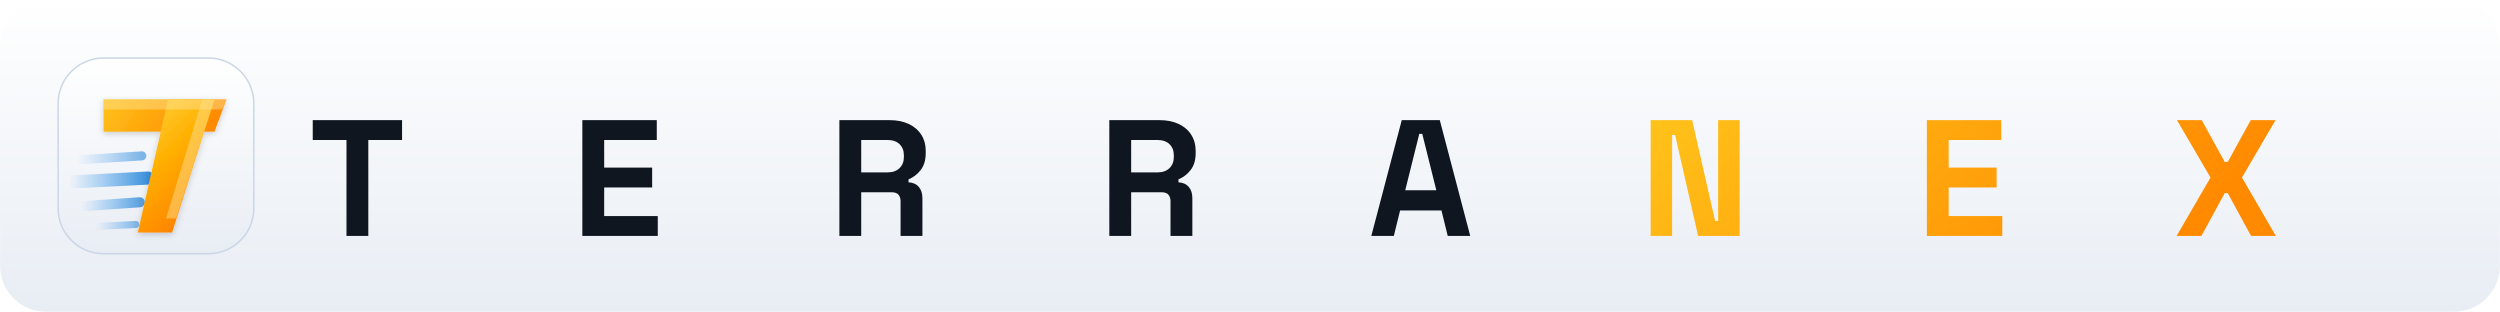
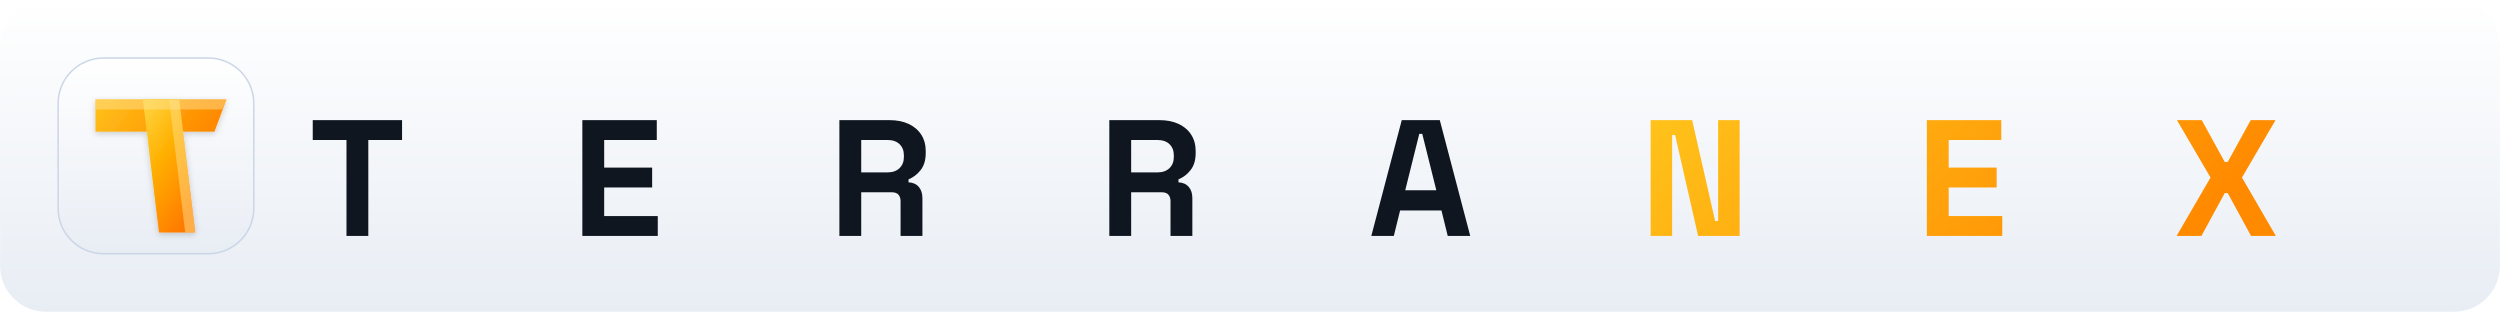
<svg xmlns="http://www.w3.org/2000/svg" width="1636" height="204" viewBox="0 0 1635.884 204">
  <defs>
    <linearGradient id="amber" x1="0.15" y1="0" x2="0.7" y2="1">
      <stop offset="0%" stop-color="#FFD23D" />
      <stop offset="42%" stop-color="#FFB000" />
      <stop offset="100%" stop-color="#FF7A00" />
    </linearGradient>
    <linearGradient id="amberFlat" x1="0" y1="0" x2="1" y2="0.2">
      <stop offset="0%" stop-color="#FFC21A" />
      <stop offset="100%" stop-color="#FF8A00" />
    </linearGradient>
    <linearGradient id="trailDark" x1="0" y1="0" x2="1" y2="0">
      <stop offset="0%" stop-color="#3DA9FC" stop-opacity="0" />
      <stop offset="100%" stop-color="#5CB8FF" stop-opacity="1" />
    </linearGradient>
    <linearGradient id="trailLight" x1="0" y1="0" x2="1" y2="0">
      <stop offset="0%" stop-color="#2E97F0" stop-opacity="0" />
      <stop offset="100%" stop-color="#1C7FD6" stop-opacity="1" />
    </linearGradient>
    <radialGradient id="bgDark" cx="50%" cy="30%" r="90%">
      <stop offset="0%" stop-color="#172333" />
      <stop offset="100%" stop-color="#070A10" />
    </radialGradient>
    <linearGradient id="bgLight" x1="0" y1="0" x2="0" y2="1">
      <stop offset="0%" stop-color="#FFFFFF" />
      <stop offset="100%" stop-color="#E8EDF4" />
    </linearGradient>
    <filter id="glowAmber" x="-40%" y="-40%" width="180%" height="180%">
      <feGaussianBlur stdDeviation="4.5" result="b" />
      <feMerge>
        <feMergeNode in="b" />
        <feMergeNode in="SourceGraphic" />
      </feMerge>
    </filter>
    <filter id="dropDark" x="-40%" y="-40%" width="180%" height="180%">
      <feDropShadow dx="0" dy="3" stdDeviation="4" flood-color="#000000" flood-opacity="0.5" />
    </filter>
    <filter id="dropLight" x="-40%" y="-40%" width="180%" height="180%">
      <feDropShadow dx="0" dy="2" stdDeviation="3" flood-color="#0A0E14" flood-opacity="0.18" />
    </filter>
  </defs>
  <rect width="1635.884" height="204" rx="30" fill="url(#bgLight)" />
  <g transform="translate(36,36) scale(0.66)">
    <rect x="2" y="2" width="196" height="196" rx="46" fill="url(#bgLight)" />
    <rect x="3" y="3" width="194" height="194" rx="45" fill="none" stroke="#CBD6E6" stroke-width="1.5" />
    <g stroke-linecap="round" fill="none">
-       <line x1="22" y1="104" x2="86" y2="100" stroke="url(#trailLight)" stroke-width="9" opacity="0.55" />
-       <line x1="14" y1="126" x2="92" y2="122" stroke="url(#trailLight)" stroke-width="13" opacity="0.85" />
-       <line x1="26" y1="150" x2="84" y2="146" stroke="url(#trailLight)" stroke-width="10" opacity="0.7" />
-       <line x1="40" y1="170" x2="80" y2="168" stroke="url(#trailLight)" stroke-width="7" opacity="0.5" />
+       <line x1="20" y1="104" x2="96" y2="104" stroke="url(#trailLight)" stroke-width="9" opacity="0.55" />
+       <line x1="12" y1="126" x2="100" y2="126" stroke="url(#trailLight)" stroke-width="13" opacity="0.85" />
+       <line x1="24" y1="150" x2="102" y2="150" stroke="url(#trailLight)" stroke-width="10" opacity="0.7" />
+       <line x1="38" y1="170" x2="104" y2="170" stroke="url(#trailLight)" stroke-width="7" opacity="0.5" />
    </g>
    <g>
      <g filter="url(#dropLight)">
-         <path d="M48 44 L170 44 L158 76 L48 76 Z" fill="url(#amberFlat)" />
-         <path d="M112 44 L158 44 L116 176 L82 176 Z" fill="url(#amber)" />
-         <path d="M48 44 L170 44 L166 54 L48 54 Z" fill="#FFE49A" opacity="0.45" />
-         <path d="M146 44 L158 44 L120 162 L110 162 Z" fill="#FFE08A" opacity="0.5" />
+         <path d="M40 44 L170 44 L158 76 L40 76 Z" fill="url(#amberFlat)" />
+         <path d="M87 44 L123 44 L139 176 L103 176 Z" fill="url(#amber)" />
+         <path d="M40 44 L170 44 L166 54 L40 54 Z" fill="#FFE49A" opacity="0.45" />
+         <path d="M113 44 L123 44 L139 176 L129 176 Z" fill="#FFE08A" opacity="0.5" />
      </g>
    </g>
  </g>
  <g transform="translate(202,47.88) scale(0.7216)">
    <g transform="translate(0,150)">
      <path d="M54 147.60L34.20 147.60L34.20 60.60L3.60 60.60L3.60 42.60L84.60 42.60L84.60 60.60L54 60.60L54 147.60ZM316.50 147.60L248.10 147.60L248.10 42.60L315.60 42.60L315.60 60.60L267.90 60.60L267.90 85.65L311.40 85.65L311.40 103.65L267.90 103.65L267.90 129.60L316.50 129.60L316.50 147.60ZM501.00 147.60L481.20 147.60L481.20 42.60L526.80 42.60Q536.70 42.60 544.05 46.05Q551.40 49.50 555.45 55.80Q559.50 62.10 559.50 70.65L559.50 70.65L559.50 72.45Q559.50 81.90 555 87.75Q550.50 93.60 543.90 96.30L543.90 96.30L543.90 99Q549.90 99.30 553.20 103.13Q556.50 106.95 556.50 113.25L556.50 113.25L556.50 147.60L536.70 147.60L536.70 116.10Q536.70 112.50 534.82 110.25Q532.95 108 528.60 108L528.60 108L501.00 108L501.00 147.60ZM501.00 60.60L501.00 90L524.70 90Q531.75 90 535.72 86.17Q539.70 82.35 539.70 76.05L539.70 76.05L539.70 74.55Q539.70 68.25 535.80 64.42Q531.90 60.60 524.70 60.60L524.70 60.60L501.00 60.60ZM745.80 147.60L726.00 147.60L726.00 42.60L771.60 42.60Q781.50 42.60 788.85 46.05Q796.20 49.50 800.25 55.80Q804.30 62.10 804.30 70.65L804.30 70.65L804.30 72.45Q804.30 81.90 799.80 87.75Q795.30 93.60 788.70 96.30L788.70 96.30L788.70 99Q794.70 99.30 798.00 103.13Q801.30 106.95 801.30 113.25L801.30 113.25L801.30 147.60L781.50 147.60L781.50 116.10Q781.50 112.50 779.62 110.25Q777.75 108 773.40 108L773.40 108L745.80 108L745.80 147.60ZM745.80 60.60L745.80 90L769.50 90Q776.55 90 780.52 86.17Q784.50 82.35 784.50 76.05L784.50 76.05L784.50 74.55Q784.50 68.25 780.60 64.42Q776.70 60.60 769.50 60.60L769.50 60.60L745.80 60.60ZM984.00 147.60L963.60 147.60L991.20 42.60L1025.70 42.60L1053.30 147.60L1032.90 147.60L1027.20 124.50L989.70 124.50L984.00 147.60ZM1007.10 55.05L994.35 106.20L1022.55 106.20L1009.80 55.05L1007.10 55.05Z" transform="translate(0,-150)" fill="#0F1620" />
      <path d="M29.40 147.60L9.90 147.60L9.90 42.60L47.55 42.60L68.40 134.10L71.10 134.10L71.10 42.60L90.60 42.60L90.60 147.60L52.95 147.60L32.10 56.10L29.40 56.10L29.40 147.60ZM328.80 147.60L260.40 147.60L260.40 42.60L327.90 42.60L327.90 60.60L280.20 60.60L280.20 85.65L323.70 85.65L323.70 103.65L280.20 103.65L280.20 129.60L328.80 129.60L328.80 147.60ZM509.40 147.60L486.90 147.60L517.65 94.65L487.20 42.60L509.70 42.60L530.55 80.55L533.25 80.55L554.10 42.60L576.60 42.60L546.15 94.65L576.90 147.60L554.40 147.60L533.25 108.75L530.55 108.75L509.40 147.60Z" transform="translate(1207,-150)" fill="url(#amberFlat)" />
    </g>
  </g>
</svg>
